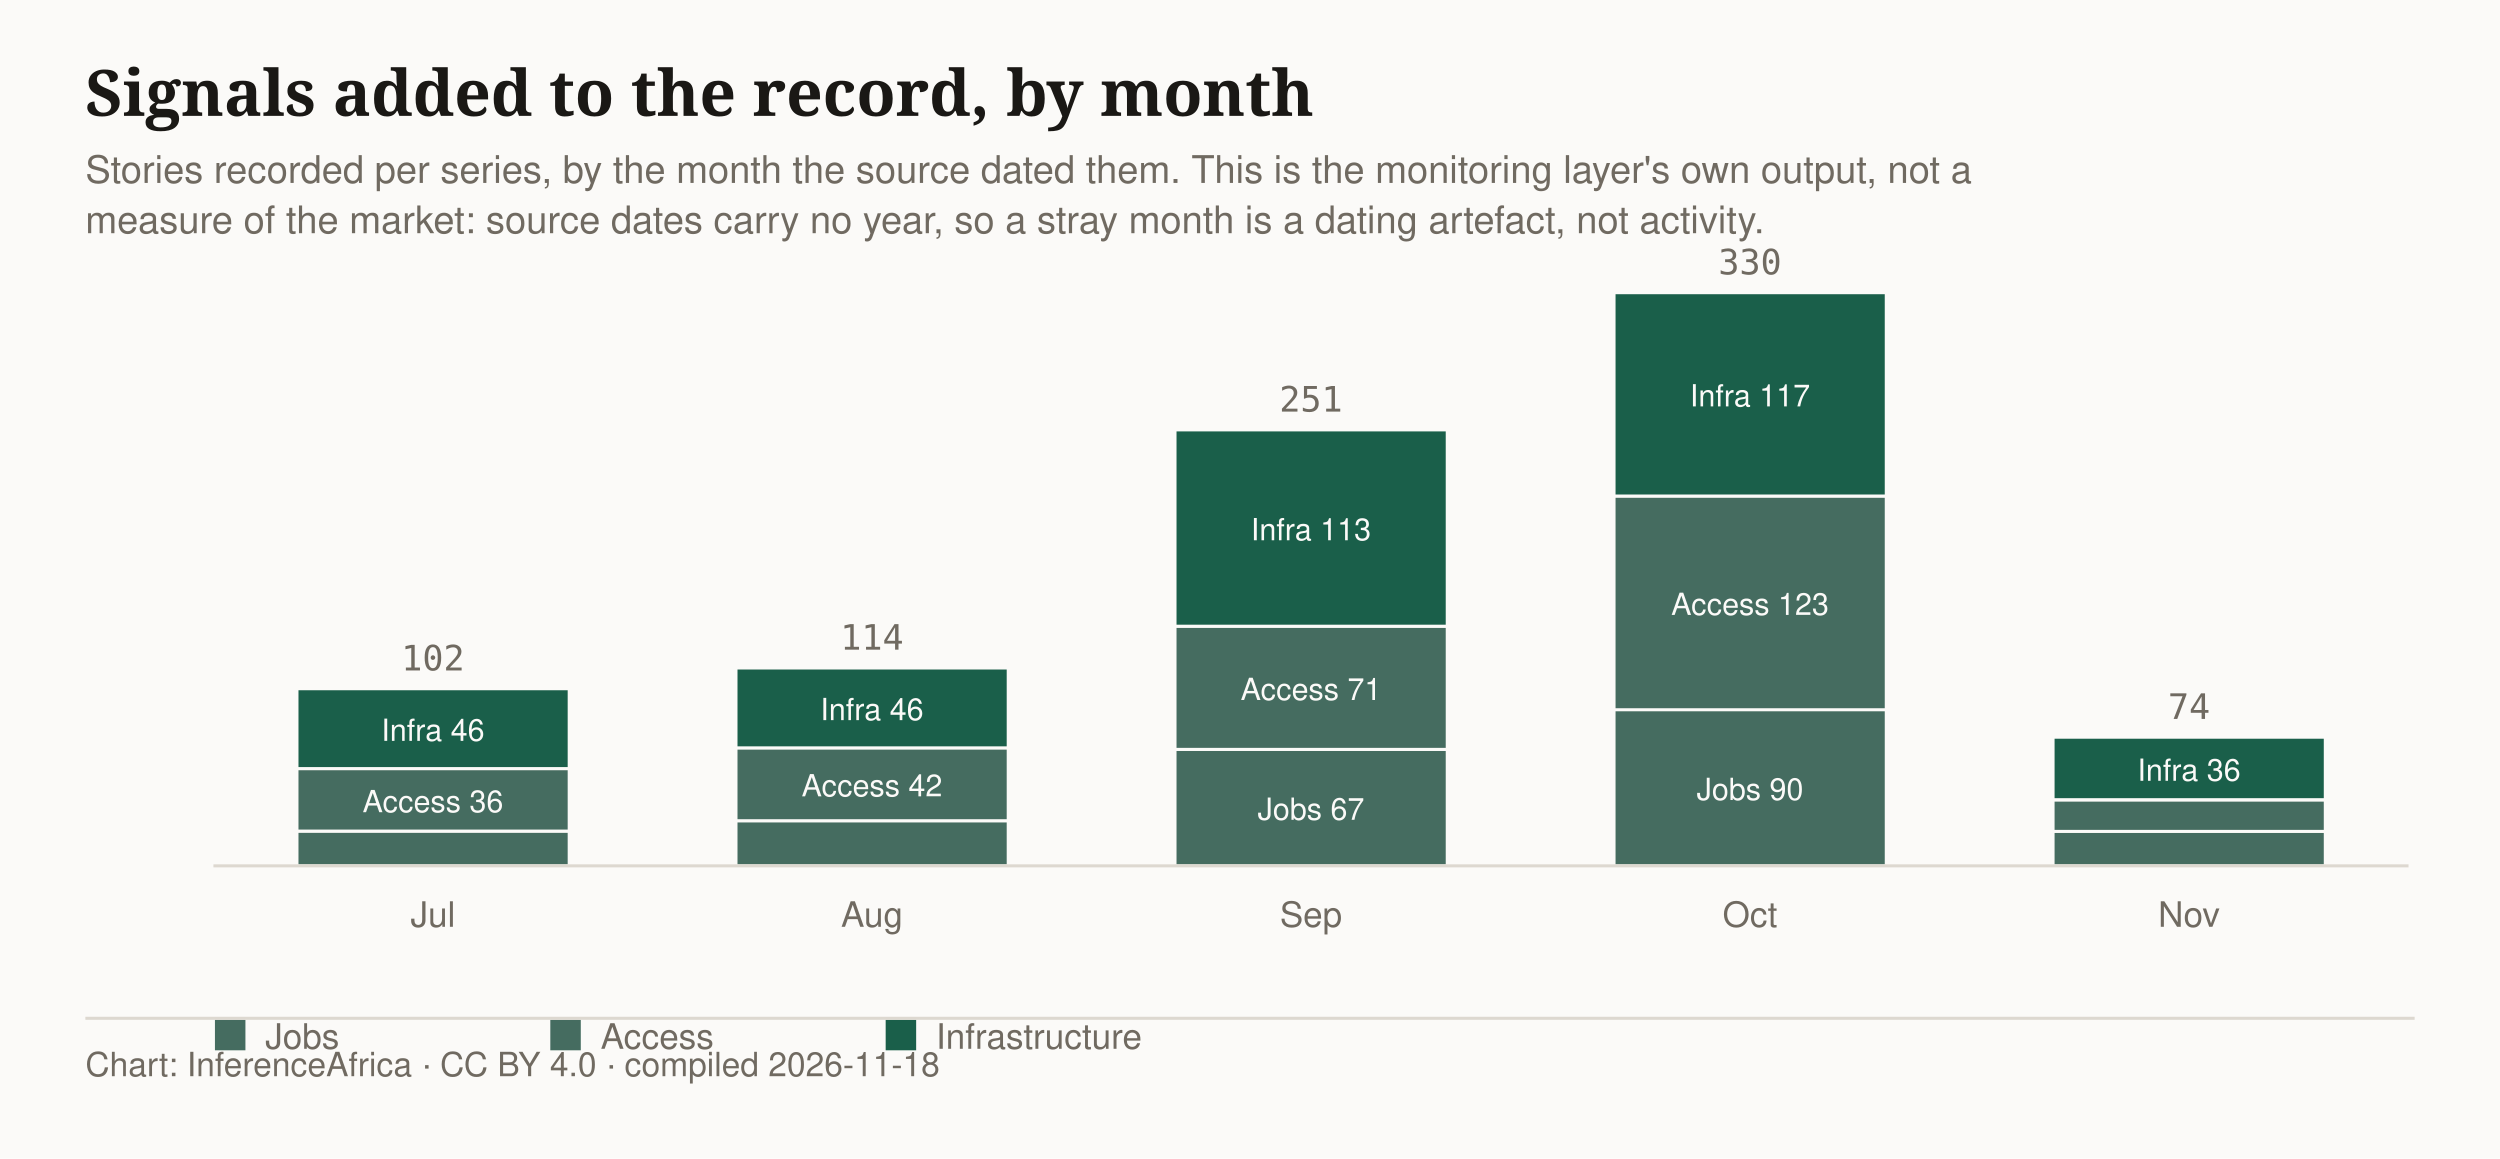
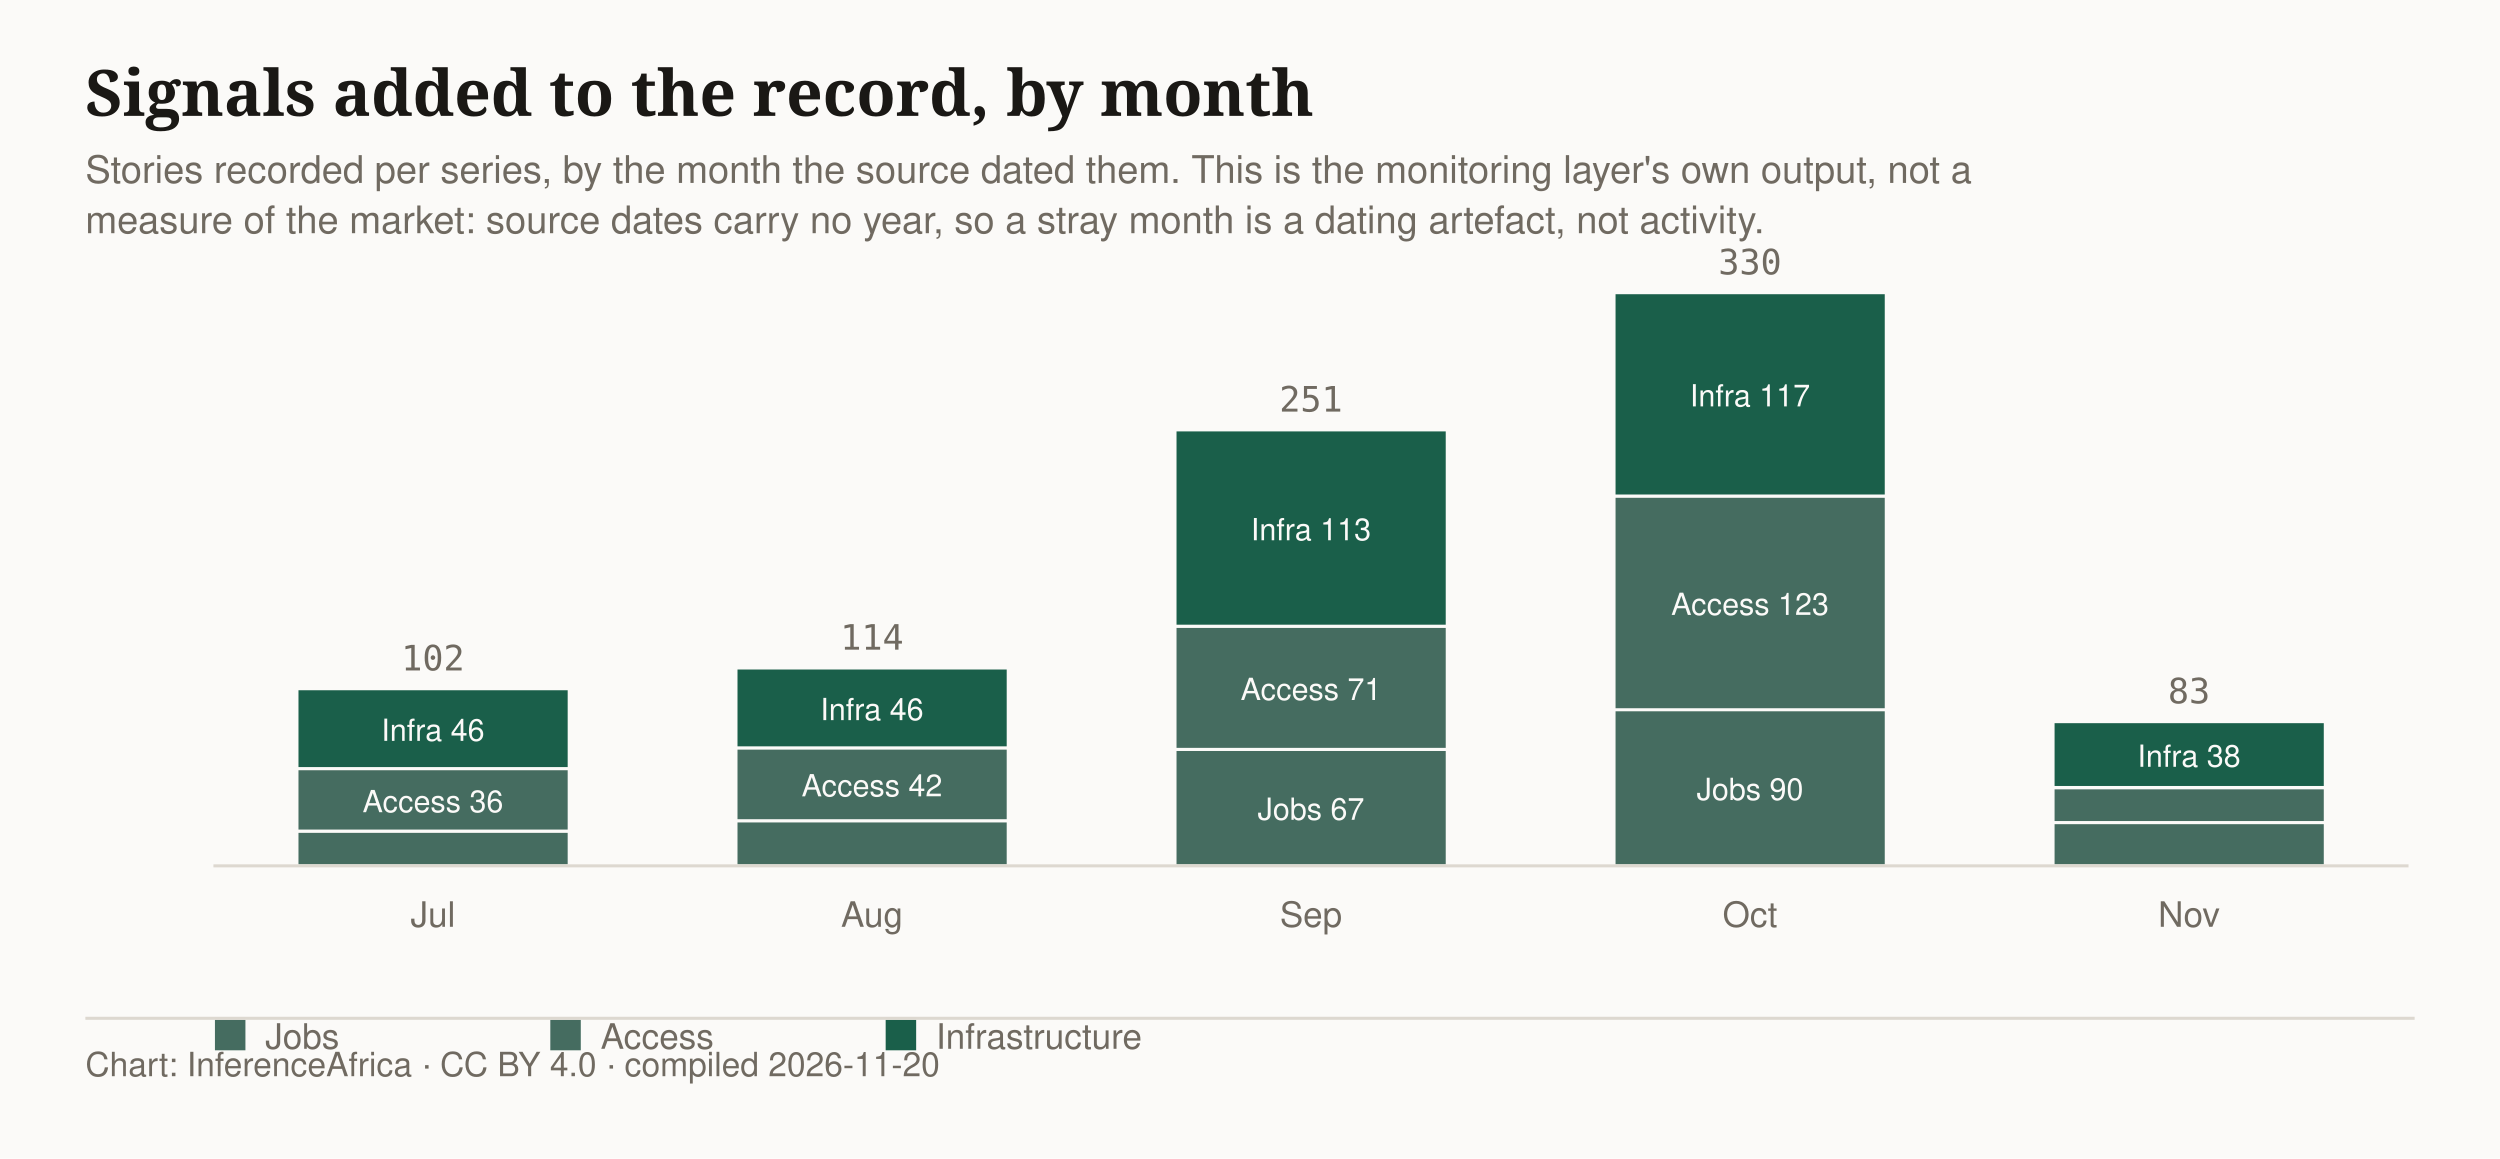
- <svg xmlns="http://www.w3.org/2000/svg" viewBox="0 0 820 380" width="820" height="380" role="img" aria-label="Signals added to the record by month and series: Jul 102, Aug 114, Sep 251, Oct 330, Nov 74. This measures the monitoring layer, not the market.">
+ <svg xmlns="http://www.w3.org/2000/svg" viewBox="0 0 820 380" width="820" height="380" role="img" aria-label="Signals added to the record by month and series: Jul 102, Aug 114, Sep 251, Oct 330, Nov 83. This measures the monitoring layer, not the market.">
  <defs>
    <pattern id="status-proposal" width="6" height="6" patternUnits="userSpaceOnUse">
      <path d="M0 6L6 0" stroke="#756342" stroke-width="1" />
    </pattern>
  </defs>
  <rect width="820" height="380" fill="#fbfaf8" />
  <text x="28" y="38" font-family="'Source Serif 4',Georgia,serif" font-size="21" font-weight="600" fill="#1a1815" style="font-variant-numeric:tabular-nums lining-nums">Signals added to the record, by month</text>
  <text x="28" y="60.0" font-family="IBM Plex Sans,-apple-system,'Segoe UI',Helvetica,Arial,sans-serif" font-size="12.5" fill="#706a61" style="font-variant-numeric:tabular-nums lining-nums">Stories recorded per series, by the month the source dated them. This is the monitoring layer's own output, not a</text>
  <text x="28" y="76.5" font-family="IBM Plex Sans,-apple-system,'Segoe UI',Helvetica,Arial,sans-serif" font-size="12.5" fill="#706a61" style="font-variant-numeric:tabular-nums lining-nums">measure of the market: source dates carry no year, so a stray month is a dating artefact, not activity.</text>
  <rect x="97.4" y="272.6" width="89.3" height="11.4" fill="#456c60" data-status="measured" stroke="#fbfaf8" stroke-width="1" />
  <rect x="97.4" y="252.1" width="89.3" height="20.5" fill="#456c60" data-status="measured" stroke="#fbfaf8" stroke-width="1" />
  <text x="142.0" y="266.4" text-anchor="middle" font-family="IBM Plex Sans,-apple-system,'Segoe UI',Helvetica,Arial,sans-serif" font-size="10" fill="#fbfaf8" style="font-variant-numeric:tabular-nums lining-nums">Access 36</text>
  <rect x="97.4" y="225.9" width="89.3" height="26.2" fill="#1a5f4a" data-status="measured" stroke="#fbfaf8" stroke-width="1" />
  <text x="142.0" y="243.0" text-anchor="middle" font-family="IBM Plex Sans,-apple-system,'Segoe UI',Helvetica,Arial,sans-serif" font-size="10" fill="#fbfaf8" style="font-variant-numeric:tabular-nums lining-nums">Infra 46</text>
  <text x="142.0" y="219.9" text-anchor="middle" font-family="'IBM Plex Mono',Consolas,monospace" font-size="11.5" fill="#706a61" style="font-variant-numeric:tabular-nums lining-nums">102</text>
  <text x="142.0" y="304" text-anchor="middle" font-family="IBM Plex Sans,-apple-system,'Segoe UI',Helvetica,Arial,sans-serif" font-size="11.5" fill="#706a61" style="font-variant-numeric:tabular-nums lining-nums">Jul</text>
  <rect x="241.4" y="269.2" width="89.3" height="14.8" fill="#456c60" data-status="measured" stroke="#fbfaf8" stroke-width="1" />
  <rect x="241.4" y="245.3" width="89.3" height="23.9" fill="#456c60" data-status="measured" stroke="#fbfaf8" stroke-width="1" />
  <text x="286.0" y="261.2" text-anchor="middle" font-family="IBM Plex Sans,-apple-system,'Segoe UI',Helvetica,Arial,sans-serif" font-size="10" fill="#fbfaf8" style="font-variant-numeric:tabular-nums lining-nums">Access 42</text>
  <rect x="241.4" y="219.1" width="89.3" height="26.2" fill="#1a5f4a" data-status="measured" stroke="#fbfaf8" stroke-width="1" />
  <text x="286.0" y="236.2" text-anchor="middle" font-family="IBM Plex Sans,-apple-system,'Segoe UI',Helvetica,Arial,sans-serif" font-size="10" fill="#fbfaf8" style="font-variant-numeric:tabular-nums lining-nums">Infra 46</text>
  <text x="286.0" y="213.1" text-anchor="middle" font-family="'IBM Plex Mono',Consolas,monospace" font-size="11.5" fill="#706a61" style="font-variant-numeric:tabular-nums lining-nums">114</text>
  <text x="286.0" y="304" text-anchor="middle" font-family="IBM Plex Sans,-apple-system,'Segoe UI',Helvetica,Arial,sans-serif" font-size="11.5" fill="#706a61" style="font-variant-numeric:tabular-nums lining-nums">Aug</text>
  <rect x="385.4" y="245.8" width="89.3" height="38.2" fill="#456c60" data-status="measured" stroke="#fbfaf8" stroke-width="1" />
  <text x="430.0" y="268.9" text-anchor="middle" font-family="IBM Plex Sans,-apple-system,'Segoe UI',Helvetica,Arial,sans-serif" font-size="10" fill="#fbfaf8" style="font-variant-numeric:tabular-nums lining-nums">Jobs 67</text>
  <rect x="385.4" y="205.4" width="89.3" height="40.4" fill="#456c60" data-status="measured" stroke="#fbfaf8" stroke-width="1" />
  <text x="430.0" y="229.6" text-anchor="middle" font-family="IBM Plex Sans,-apple-system,'Segoe UI',Helvetica,Arial,sans-serif" font-size="10" fill="#fbfaf8" style="font-variant-numeric:tabular-nums lining-nums">Access 71</text>
  <rect x="385.4" y="141.0" width="89.3" height="64.4" fill="#1a5f4a" data-status="measured" stroke="#fbfaf8" stroke-width="1" />
  <text x="430.0" y="177.2" text-anchor="middle" font-family="IBM Plex Sans,-apple-system,'Segoe UI',Helvetica,Arial,sans-serif" font-size="10" fill="#fbfaf8" style="font-variant-numeric:tabular-nums lining-nums">Infra 113</text>
  <text x="430.0" y="135.0" text-anchor="middle" font-family="'IBM Plex Mono',Consolas,monospace" font-size="11.5" fill="#706a61" style="font-variant-numeric:tabular-nums lining-nums">251</text>
  <text x="430.0" y="304" text-anchor="middle" font-family="IBM Plex Sans,-apple-system,'Segoe UI',Helvetica,Arial,sans-serif" font-size="11.5" fill="#706a61" style="font-variant-numeric:tabular-nums lining-nums">Sep</text>
  <rect x="529.4" y="232.7" width="89.3" height="51.3" fill="#456c60" data-status="measured" stroke="#fbfaf8" stroke-width="1" />
  <text x="574.0" y="262.4" text-anchor="middle" font-family="IBM Plex Sans,-apple-system,'Segoe UI',Helvetica,Arial,sans-serif" font-size="10" fill="#fbfaf8" style="font-variant-numeric:tabular-nums lining-nums">Jobs 90</text>
  <rect x="529.4" y="162.7" width="89.3" height="70.1" fill="#456c60" data-status="measured" stroke="#fbfaf8" stroke-width="1" />
  <text x="574.0" y="201.7" text-anchor="middle" font-family="IBM Plex Sans,-apple-system,'Segoe UI',Helvetica,Arial,sans-serif" font-size="10" fill="#fbfaf8" style="font-variant-numeric:tabular-nums lining-nums">Access 123</text>
  <rect x="529.4" y="96.0" width="89.3" height="66.7" fill="#1a5f4a" data-status="measured" stroke="#fbfaf8" stroke-width="1" />
  <text x="574.0" y="133.3" text-anchor="middle" font-family="IBM Plex Sans,-apple-system,'Segoe UI',Helvetica,Arial,sans-serif" font-size="10" fill="#fbfaf8" style="font-variant-numeric:tabular-nums lining-nums">Infra 117</text>
  <text x="574.0" y="90.0" text-anchor="middle" font-family="'IBM Plex Mono',Consolas,monospace" font-size="11.5" fill="#706a61" style="font-variant-numeric:tabular-nums lining-nums">330</text>
  <text x="574.0" y="304" text-anchor="middle" font-family="IBM Plex Sans,-apple-system,'Segoe UI',Helvetica,Arial,sans-serif" font-size="11.5" fill="#706a61" style="font-variant-numeric:tabular-nums lining-nums">Oct</text>
-   <rect x="673.4" y="272.6" width="89.3" height="11.4" fill="#456c60" data-status="measured" stroke="#fbfaf8" stroke-width="1" />
-   <rect x="673.4" y="262.4" width="89.3" height="10.3" fill="#456c60" data-status="measured" stroke="#fbfaf8" stroke-width="1" />
-   <rect x="673.4" y="241.8" width="89.3" height="20.5" fill="#1a5f4a" data-status="measured" stroke="#fbfaf8" stroke-width="1" />
-   <text x="718.0" y="256.1" text-anchor="middle" font-family="IBM Plex Sans,-apple-system,'Segoe UI',Helvetica,Arial,sans-serif" font-size="10" fill="#fbfaf8" style="font-variant-numeric:tabular-nums lining-nums">Infra 36</text>
-   <text x="718.0" y="235.8" text-anchor="middle" font-family="'IBM Plex Mono',Consolas,monospace" font-size="11.5" fill="#706a61" style="font-variant-numeric:tabular-nums lining-nums">74</text>
+   <rect x="673.4" y="269.8" width="89.3" height="14.2" fill="#456c60" data-status="measured" stroke="#fbfaf8" stroke-width="1" />
+   <rect x="673.4" y="258.4" width="89.3" height="11.4" fill="#456c60" data-status="measured" stroke="#fbfaf8" stroke-width="1" />
+   <rect x="673.4" y="236.7" width="89.3" height="21.6" fill="#1a5f4a" data-status="measured" stroke="#fbfaf8" stroke-width="1" />
+   <text x="718.0" y="251.5" text-anchor="middle" font-family="IBM Plex Sans,-apple-system,'Segoe UI',Helvetica,Arial,sans-serif" font-size="10" fill="#fbfaf8" style="font-variant-numeric:tabular-nums lining-nums">Infra 38</text>
+   <text x="718.0" y="230.7" text-anchor="middle" font-family="'IBM Plex Mono',Consolas,monospace" font-size="11.5" fill="#706a61" style="font-variant-numeric:tabular-nums lining-nums">83</text>
  <text x="718.0" y="304" text-anchor="middle" font-family="IBM Plex Sans,-apple-system,'Segoe UI',Helvetica,Arial,sans-serif" font-size="11.5" fill="#706a61" style="font-variant-numeric:tabular-nums lining-nums">Nov</text>
  <line x1="70" y1="284" x2="790" y2="284" stroke="#ddd8d0" />
  <rect x="70" y="334" width="11" height="11" fill="#456c60" data-status="measured" stroke="#fbfaf8" stroke-width="1" />
  <text x="87" y="344" font-family="IBM Plex Sans,-apple-system,'Segoe UI',Helvetica,Arial,sans-serif" font-size="11.5" fill="#706a61" style="font-variant-numeric:tabular-nums lining-nums">Jobs</text>
  <rect x="180" y="334" width="11" height="11" fill="#456c60" data-status="measured" stroke="#fbfaf8" stroke-width="1" />
  <text x="197" y="344" font-family="IBM Plex Sans,-apple-system,'Segoe UI',Helvetica,Arial,sans-serif" font-size="11.5" fill="#706a61" style="font-variant-numeric:tabular-nums lining-nums">Access</text>
  <rect x="290" y="334" width="11" height="11" fill="#1a5f4a" data-status="measured" stroke="#fbfaf8" stroke-width="1" />
  <text x="307" y="344" font-family="IBM Plex Sans,-apple-system,'Segoe UI',Helvetica,Arial,sans-serif" font-size="11.5" fill="#706a61" style="font-variant-numeric:tabular-nums lining-nums">Infrastructure</text>
  <line x1="28" y1="334" x2="792" y2="334" stroke="#ddd8d0" />
-   <text x="28" y="353" font-family="IBM Plex Sans,-apple-system,'Segoe UI',Helvetica,Arial,sans-serif" font-size="11" fill="#706a61" style="font-variant-numeric:tabular-nums lining-nums">Chart: InferenceAfrica · CC BY 4.0 · compiled 2026-11-18</text>
+   <text x="28" y="353" font-family="IBM Plex Sans,-apple-system,'Segoe UI',Helvetica,Arial,sans-serif" font-size="11" fill="#706a61" style="font-variant-numeric:tabular-nums lining-nums">Chart: InferenceAfrica · CC BY 4.0 · compiled 2026-11-20</text>
</svg>
